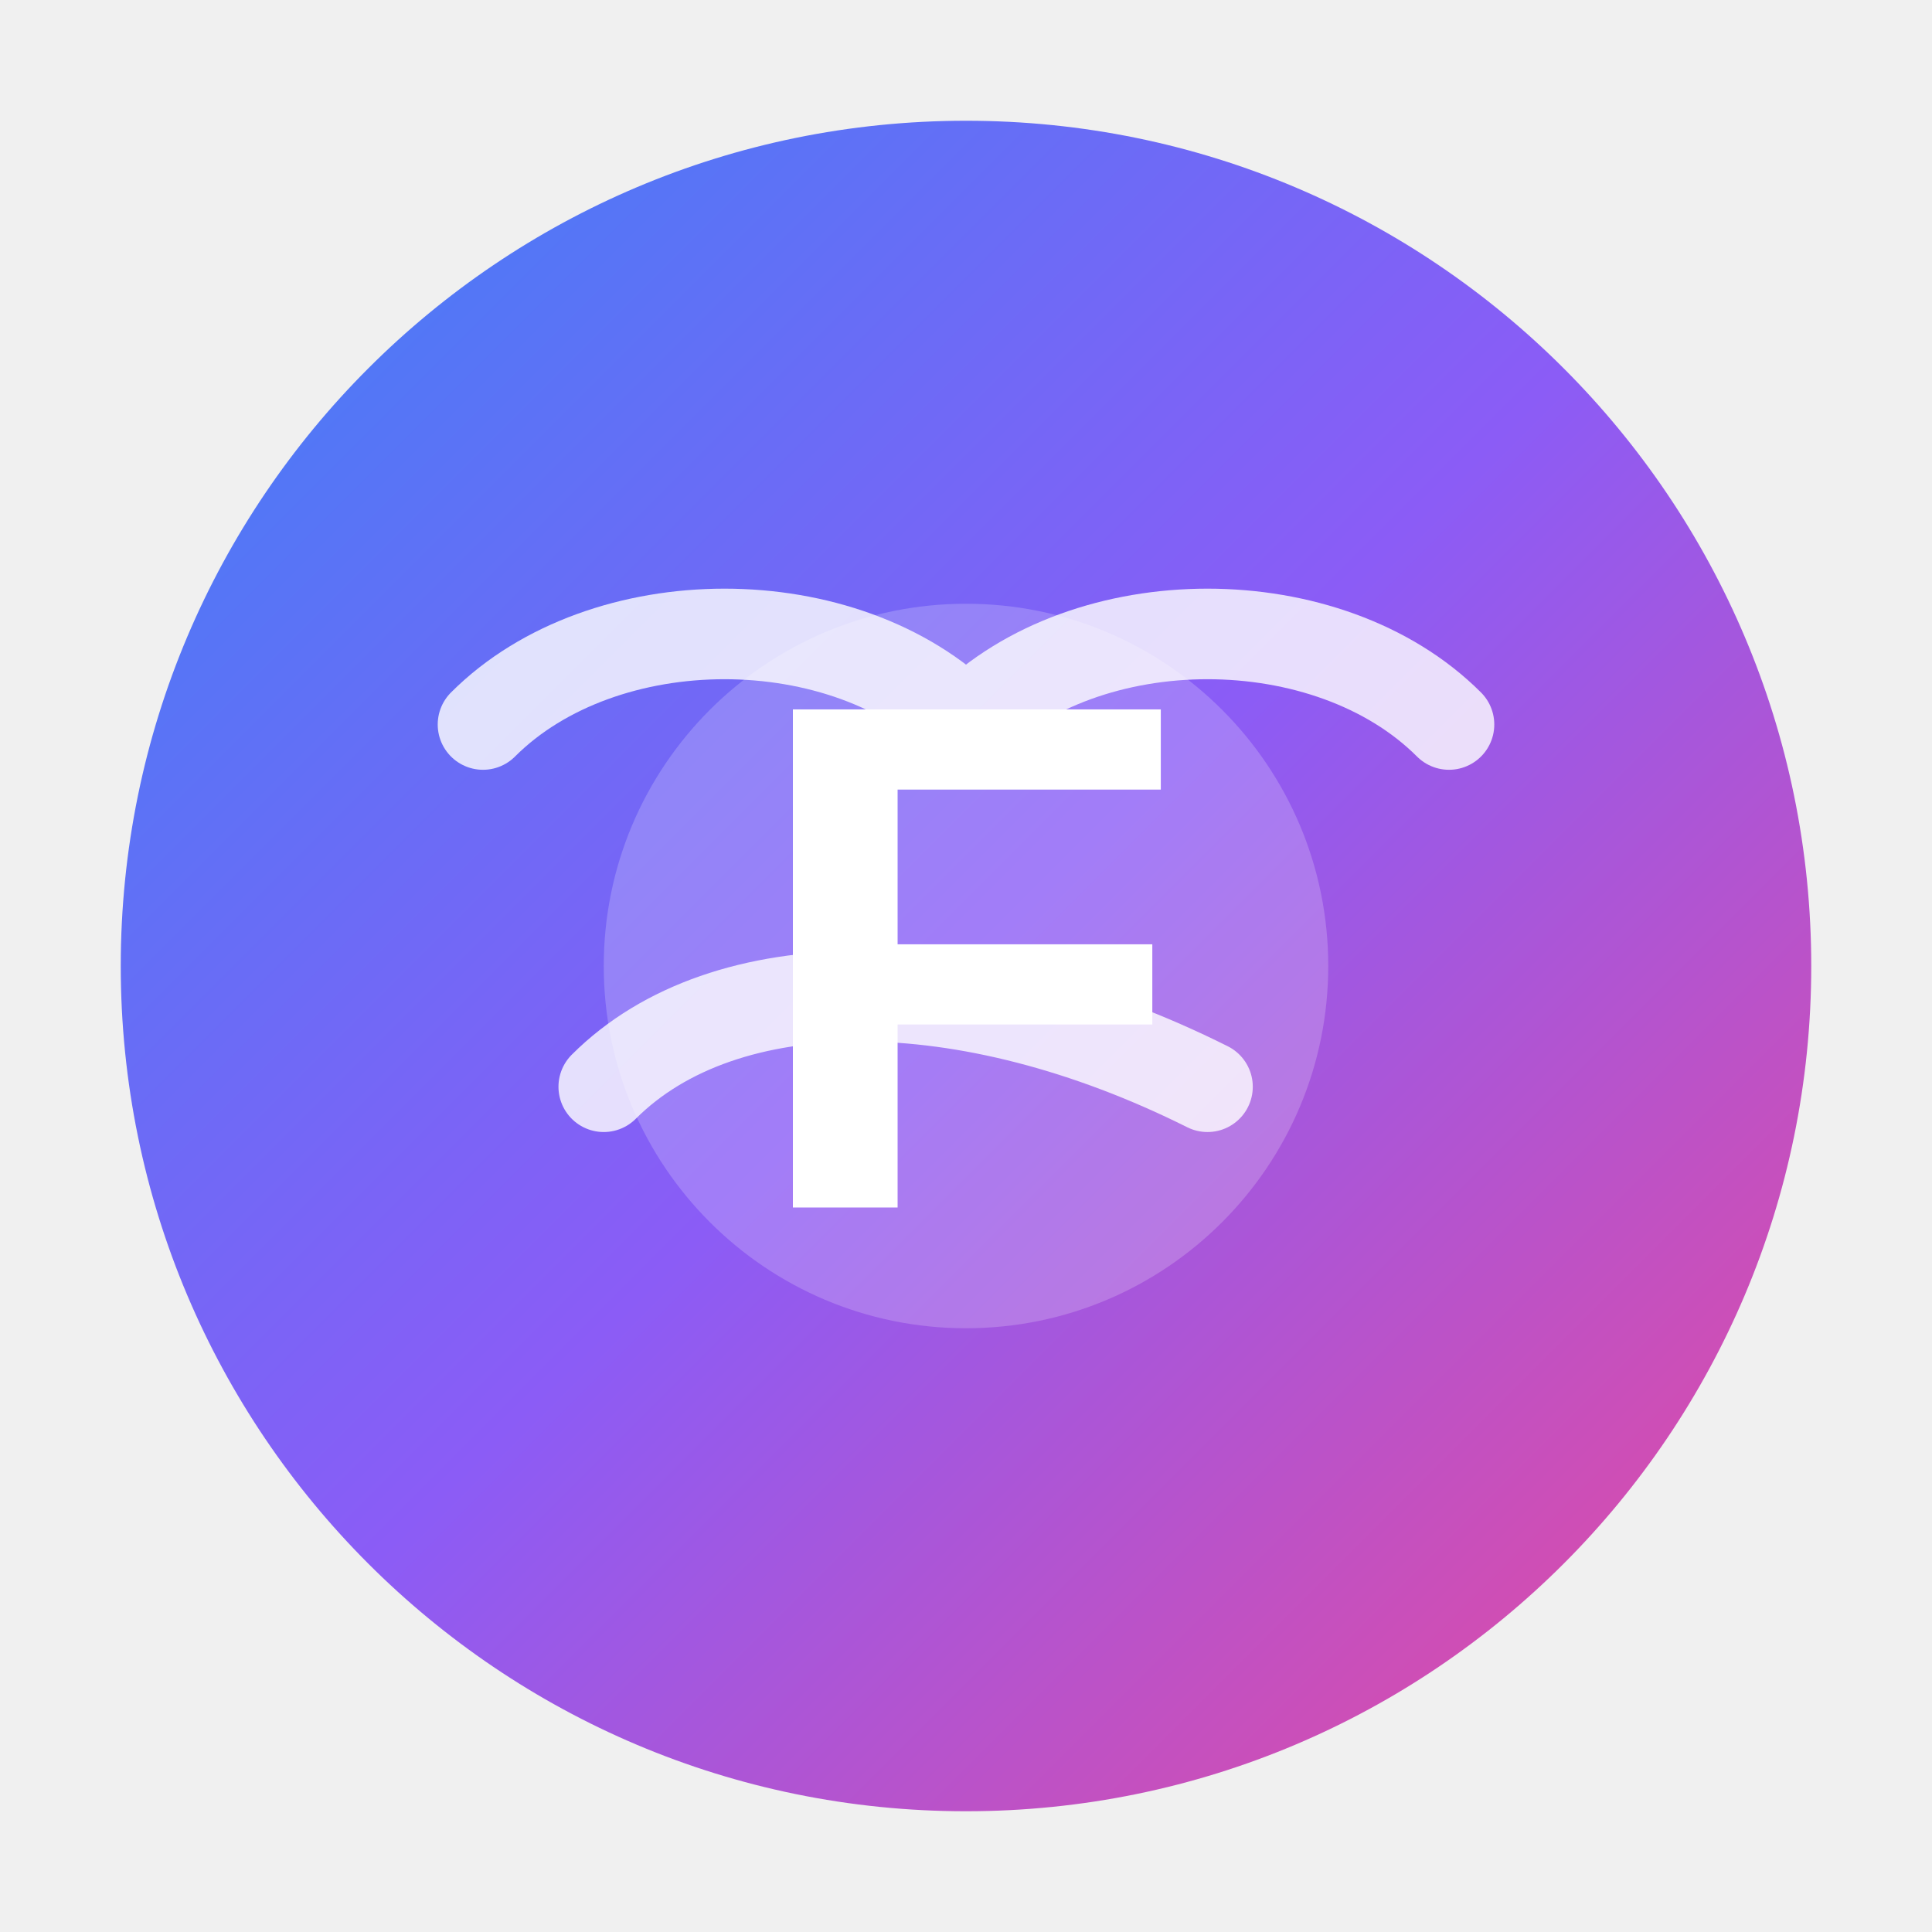
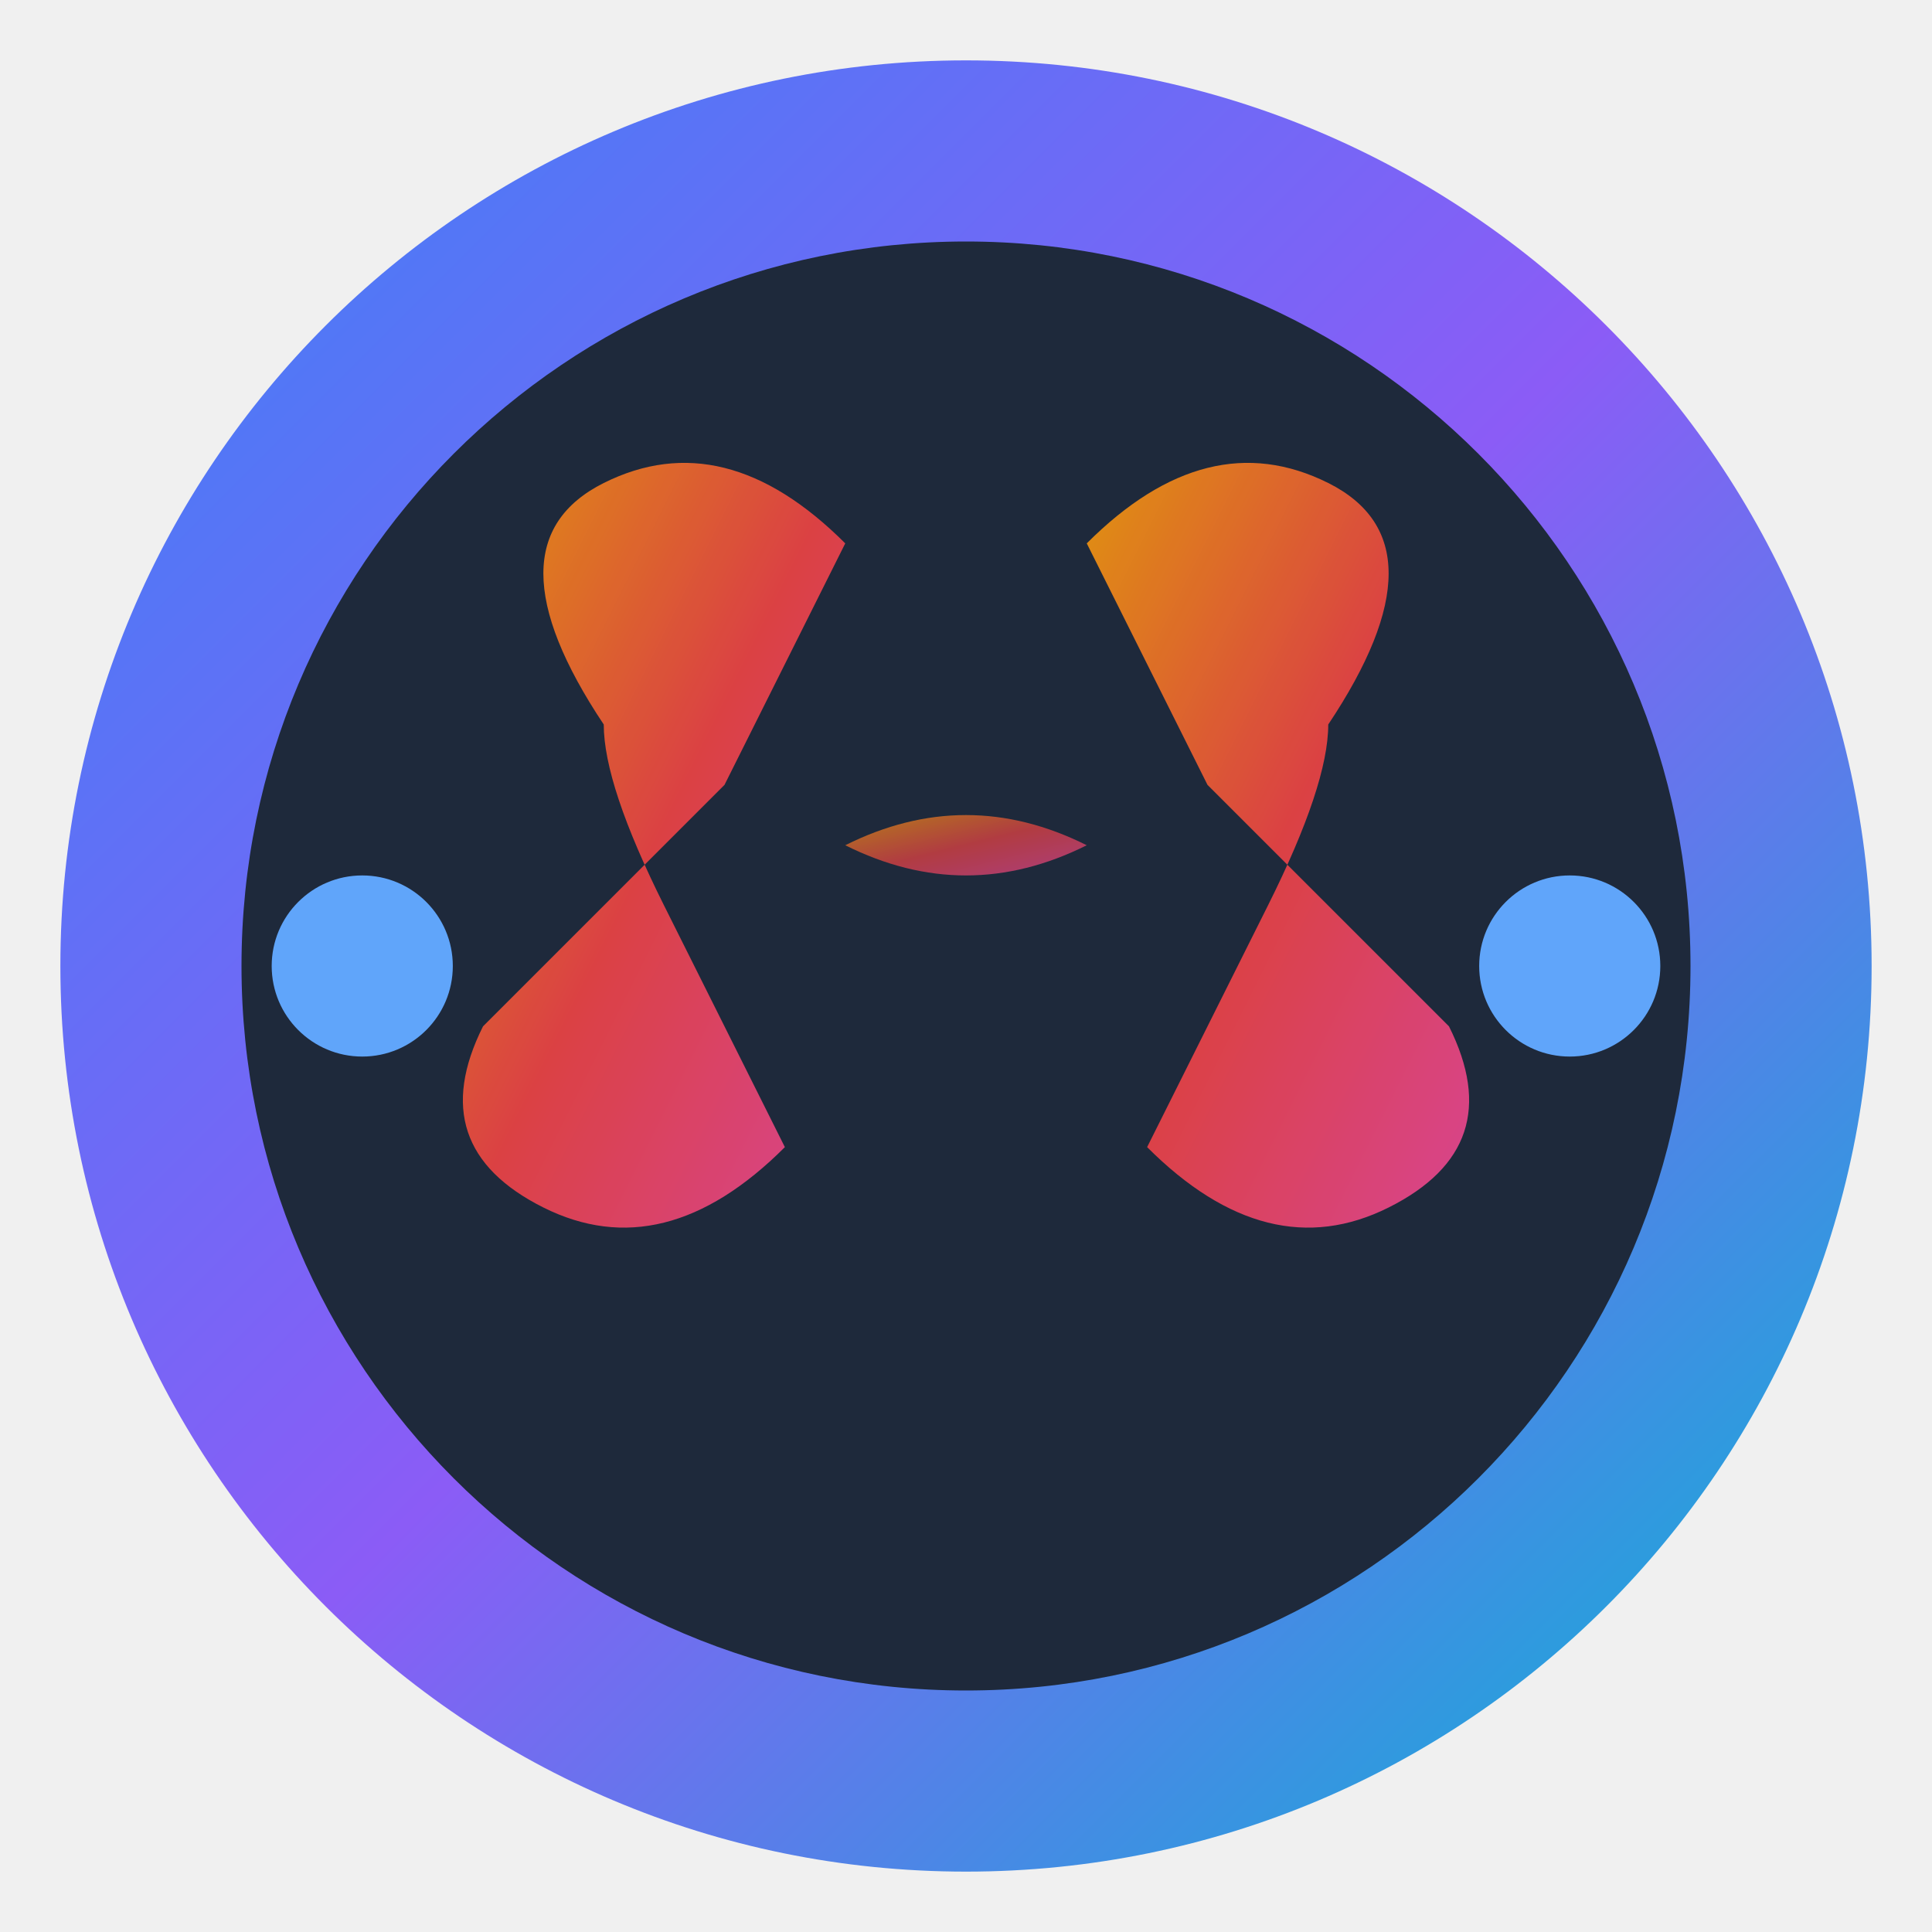
- <svg xmlns="http://www.w3.org/2000/svg" width="32" height="32" viewBox="0 0 32 32" fill="none">
+ <svg xmlns="http://www.w3.org/2000/svg" width="32" height="32" viewBox="0 0 32 32">
  <defs>
-     <linearGradient id="faviconGradient" x1="0%" y1="0%" x2="100%" y2="100%">
-       <stop offset="0%" style="stop-color:#3B82F6;stop-opacity:1" />
-       <stop offset="50%" style="stop-color:#8B5CF6;stop-opacity:1" />
-       <stop offset="100%" style="stop-color:#EC4899;stop-opacity:1" />
+     <linearGradient id="brand-gradient-32" x1="0%" y1="0%" x2="100%" y2="100%">
+       <stop offset="0%" style="stop-color:#3b82f6" />
+       <stop offset="50%" style="stop-color:#8b5cf6" />
+       <stop offset="100%" style="stop-color:#06b6d4" />
+     </linearGradient>
+     <linearGradient id="brain-gradient-32" x1="0%" y1="0%" x2="100%" y2="100%">
+       <stop offset="0%" style="stop-color:#f59e0b" />
+       <stop offset="50%" style="stop-color:#ef4444" />
+       <stop offset="100%" style="stop-color:#ec4899" />
    </linearGradient>
  </defs>
-   <circle cx="16" cy="16" r="14" fill="url(#faviconGradient)" />
-   <path d="M8 12C10 10 14 10 16 12C18 10 22 10 24 12" stroke="white" stroke-width="1.5" stroke-linecap="round" fill="none" opacity="0.8" />
-   <path d="M10 18C12 16 16 16 20 18" stroke="white" stroke-width="1.5" stroke-linecap="round" fill="none" opacity="0.8" />
-   <circle cx="16" cy="16" r="6" fill="white" opacity="0.2" />
-   <text x="16" y="20" font-family="Arial, sans-serif" font-size="12" font-weight="bold" fill="white" text-anchor="middle">F</text>
+   <circle cx="16" cy="16" r="15" fill="url(#brand-gradient-32)" />
+   <circle cx="16" cy="16" r="12" fill="#1e293b" />
+   <path d="M10 12 Q8 9 10 8 Q12 7 14 9 Q13 11 12 13 Q10 15 8 17 Q7 19 9 20 Q11 21 13 19 Q12 17 11 15 Q10 13 10 12 Z" fill="url(#brain-gradient-32)" opacity="0.9" />
+   <path d="M22 12 Q24 9 22 8 Q20 7 18 9 Q19 11 20 13 Q22 15 24 17 Q25 19 23 20 Q21 21 19 19 Q20 17 21 15 Q22 13 22 12 Z" fill="url(#brain-gradient-32)" opacity="0.9" />
+   <path d="M14 14 Q16 13 18 14 Q16 15 14 14" fill="url(#brain-gradient-32)" opacity="0.7" />
+   <circle cx="6" cy="16" r="1.5" fill="#60a5fa" />
+   <circle cx="26" cy="16" r="1.5" fill="#60a5fa" />
</svg>
